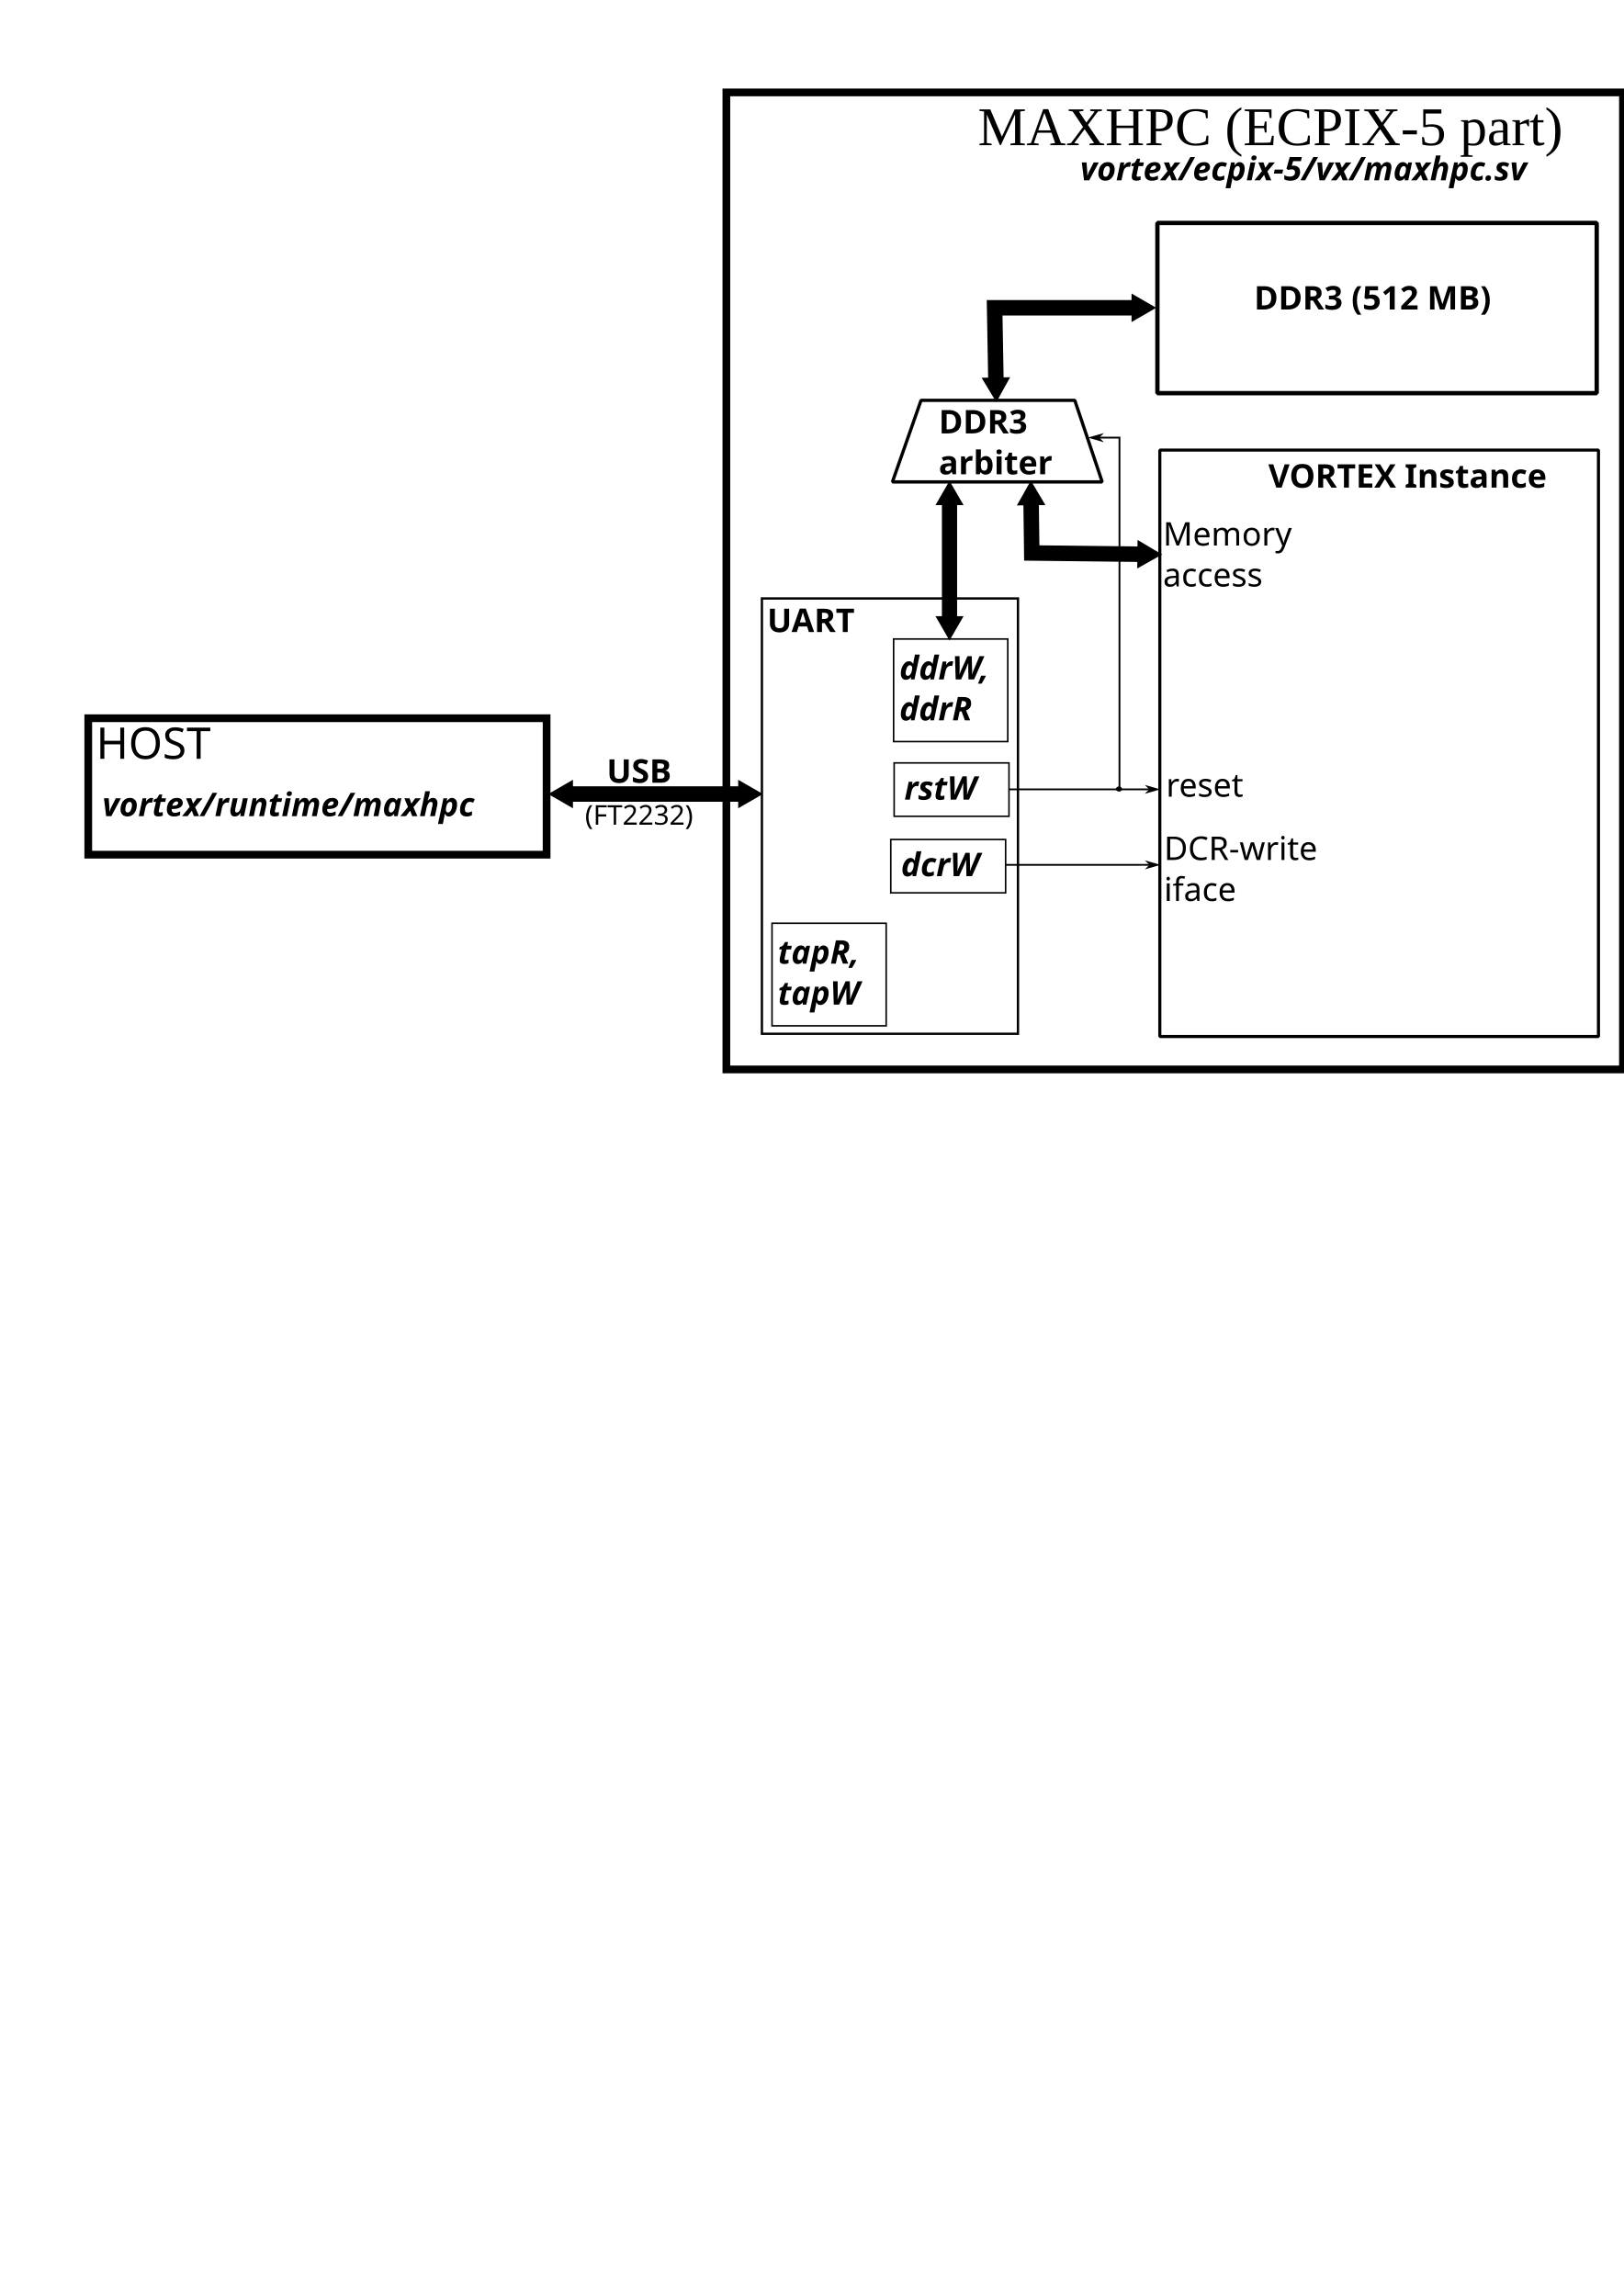
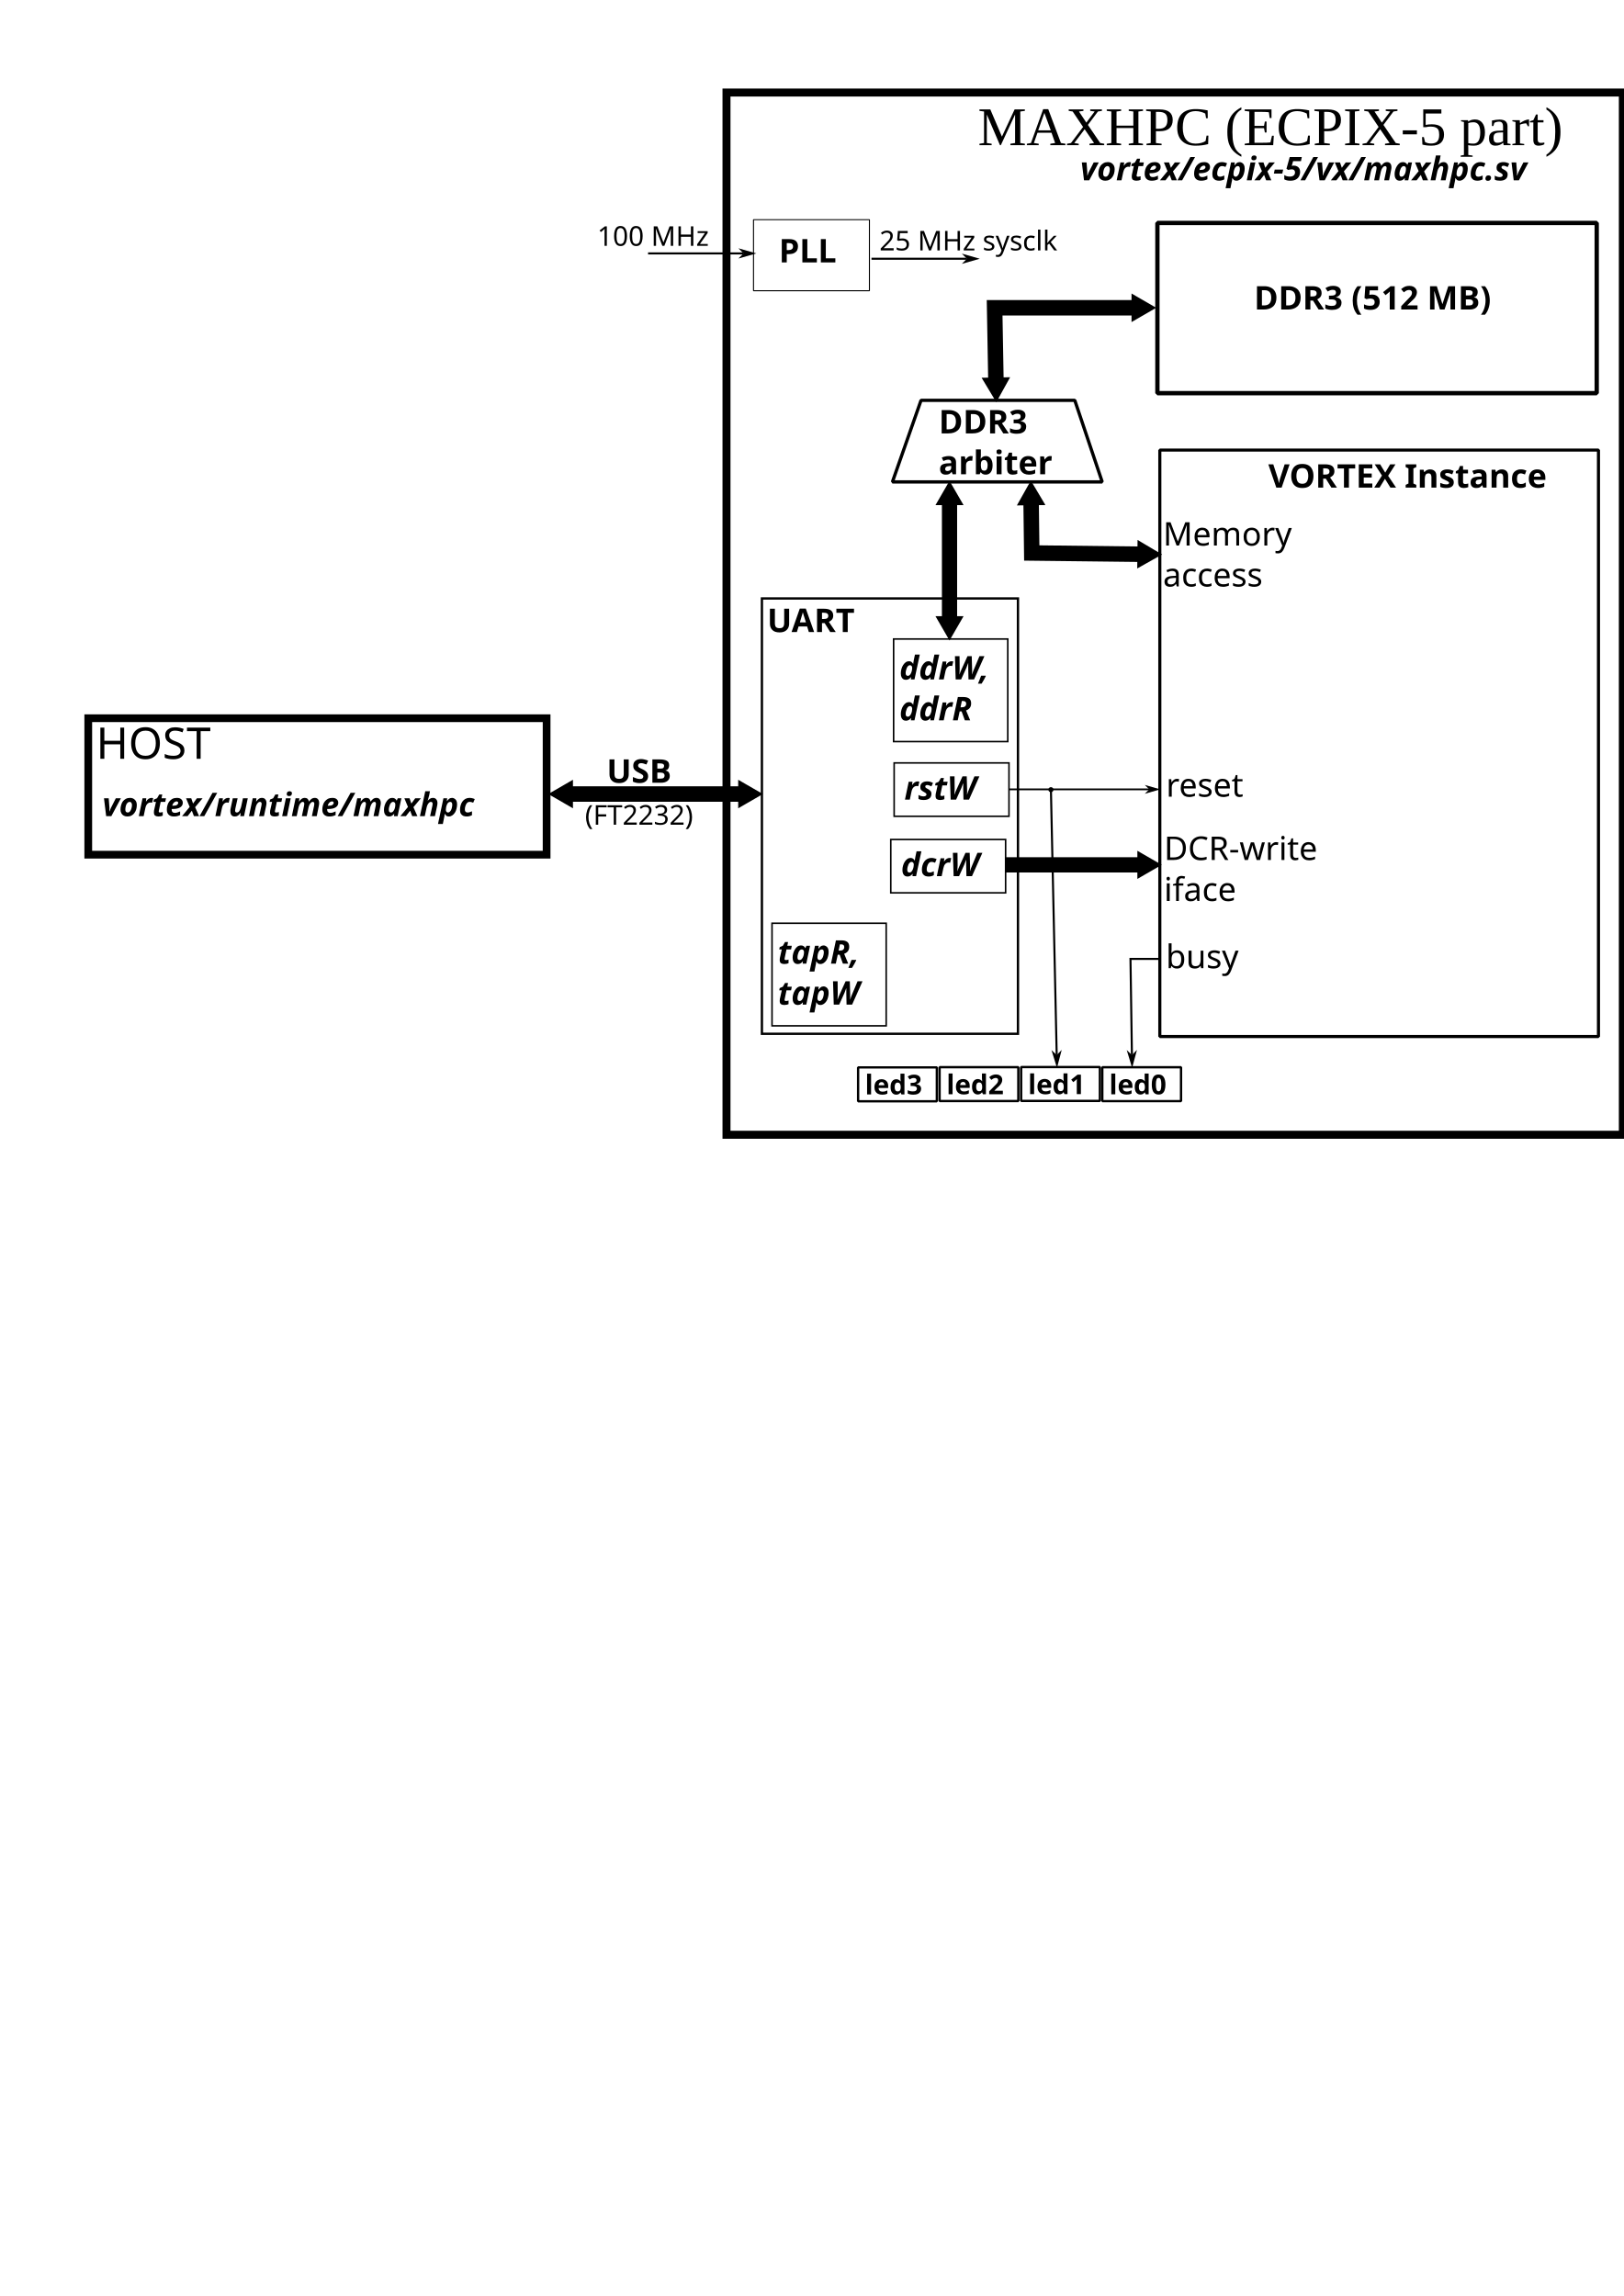
<svg xmlns="http://www.w3.org/2000/svg" width="210mm" height="297mm" viewBox="0 0 210 297" version="1.1" id="svg1">
  <defs id="defs1">
+     <marker style="overflow:visible" id="Dot" refX="0" refY="0" orient="auto" markerWidth="0.5" markerHeight="0.5" viewBox="0 0 1 1" preserveAspectRatio="xMidYMid">
+       <path transform="scale(0.5)" style="fill:context-stroke;fill-rule:evenodd;stroke:none" d="M 5,0 C 5,2.76 2.76,5 0,5 -2.76,5 -5,2.76 -5,0 c 0,-2.76 2.3,-5 5,-5 2.76,0 5,2.24 5,5 z" id="path17" />
+     </marker>
+     <marker style="overflow:visible" id="marker2" refX="0" refY="0" orient="auto-start-reverse" markerWidth="1" markerHeight="1" viewBox="0 0 1 1" preserveAspectRatio="xMidYMid">
+       <path style="fill:context-stroke;fill-rule:evenodd;stroke:none" d="M 0,0 5,-5 -12.5,0 5,5 Z" transform="scale(-0.5)" id="path2" />
+     </marker>
    <marker style="overflow:visible" id="DartArrow" refX="0" refY="0" orient="auto-start-reverse" markerWidth="1" markerHeight="1" viewBox="0 0 1 1" preserveAspectRatio="xMidYMid">
      <path style="fill:context-stroke;fill-rule:evenodd;stroke:none" d="M 0,0 5,-5 -12.5,0 5,5 Z" transform="scale(-0.5)" id="path6" />
    </marker>
    <marker style="overflow:visible" id="Triangle" refX="0" refY="0" orient="auto-start-reverse" markerWidth="0.3" markerHeight="0.3" viewBox="0 0 1 1" preserveAspectRatio="xMidYMid">
      <path transform="scale(0.5)" style="fill:context-stroke;fill-rule:evenodd;stroke:context-stroke;stroke-width:1pt" d="M 5.77,0 -2.88,5 V -5 Z" id="path135" />
    </marker>
    <linearGradient id="swatch40">
      <stop style="stop-color:#000000;stop-opacity:1;" offset="0" id="stop40" />
    </linearGradient>
    <filter style="color-interpolation-filters:sRGB;" height="1.4" width="1.4" y="-0.2" x="-0.2" id="filter58">
      <feGaussianBlur in="SourceAlpha" stdDeviation="0.3" result="blur1" id="feGaussianBlur54" />
      <feComposite in="SourceGraphic" in2="blur1" operator="out" result="composite1" id="feComposite54" />
      <feColorMatrix values="1 0 0 0 0 0 1 0 0 0 0 0 1 0 0 0 0 0 1 -0 " result="colormatrix1" id="feColorMatrix54" />
      <feGaussianBlur stdDeviation="0.01" result="blur2" id="feGaussianBlur55" />
      <feComposite in="blur2" in2="blur2" operator="over" result="composite2" id="feComposite55" />
      <feColorMatrix values="1 0 0 0 0 0 1 0 0 0 0 0 1 0 0 0 0 0 3.39 -0 " result="colormatrix2" id="feColorMatrix55" />
      <feGaussianBlur stdDeviation="0.12" result="blur3" id="feGaussianBlur56" />
      <feColorMatrix values="1 0 0 0 0 0 1 0 0 0 0 0 1 0 0 0 0 0 5 -1 " result="colormatrix3" id="feColorMatrix56" />
      <feFlood flood-opacity="1" flood-color="black" result="flood" id="feFlood56" />
      <feComposite in="flood" in2="colormatrix3" k2="1" operator="in" result="composite3" id="feComposite56" />
      <feComposite in="composite3" in2="colormatrix3" operator="out" result="composite4" id="feComposite57" />
      <feComposite in="composite4" in2="composite3" k2="1" k3="1" operator="arithmetic" result="composite5" id="feComposite58" />
    </filter>
-     <marker style="overflow:visible" id="DartArrow-8" refX="0" refY="0" orient="auto-start-reverse" markerWidth="1" markerHeight="1" viewBox="0 0 1 1" preserveAspectRatio="xMidYMid">
-       <path style="fill:context-stroke;fill-rule:evenodd;stroke:none" d="M 0,0 5,-5 -12.5,0 5,5 Z" transform="scale(-0.5)" id="path6-7" />
+     <marker style="overflow:visible" id="marker2-9" refX="0" refY="0" orient="auto-start-reverse" markerWidth="1" markerHeight="1" viewBox="0 0 1 1" preserveAspectRatio="xMidYMid">
+       <path style="fill:context-stroke;fill-rule:evenodd;stroke:none" d="M 0,0 5,-5 -12.5,0 5,5 Z" transform="scale(-0.5)" id="path2-3" />
    </marker>
  </defs>
  <g id="layer1">
    <text xml:space="preserve" style="font-style:italic;font-variant:normal;font-weight:bold;font-stretch:normal;font-size:4.233px;font-family:sans-serif;-inkscape-font-specification:'sans-serif Bold Italic';opacity:1;fill:#000000;fill-opacity:1;stroke:none;stroke-width:0.3;stroke-linecap:butt;stroke-miterlimit:3;stroke-dasharray:none;stroke-opacity:1" x="116.321" y="87.889" id="text62">
      <tspan id="tspan62" style="font-style:italic;font-variant:normal;font-weight:bold;font-stretch:normal;font-family:sans-serif;-inkscape-font-specification:'sans-serif Bold Italic';fill:#000000;fill-opacity:1;stroke:none;stroke-width:0.3" x="116.321" y="87.889">ddrW,</tspan>
      <tspan style="font-style:italic;font-variant:normal;font-weight:bold;font-stretch:normal;font-family:sans-serif;-inkscape-font-specification:'sans-serif Bold Italic';fill:#000000;fill-opacity:1;stroke:none;stroke-width:0.3" x="116.321" y="93.181" id="tspan64">ddrR</tspan>
    </text>
-     <rect style="opacity:1;fill:none;stroke:#000000;stroke-width:1;stroke-linecap:butt;stroke-linejoin:miter;stroke-miterlimit:3;stroke-dasharray:none;stroke-opacity:1" id="rect1" width="115.96" height="126.383" x="93.943" y="11.954" />
+     <rect style="opacity:1;fill:none;stroke:#000000;stroke-width:1.033;stroke-linecap:butt;stroke-linejoin:miter;stroke-miterlimit:3;stroke-dasharray:none;stroke-opacity:1" id="rect1" width="115.928" height="134.817" x="93.96" y="11.97" />
    <text xml:space="preserve" style="font-size:7.056px;opacity:1;fill:#000000ff;stroke:none;stroke-width:0.5;stroke-linecap:butt;stroke-linejoin:miter;stroke-miterlimit:0.1;stroke-dasharray:none;stroke-opacity:1" x="126.471" y="18.785" id="text2">
      <tspan id="tspan2" style="font-size:7.056px;fill:#000000ff;stroke:none;stroke-width:0.5;stroke-linecap:butt;stroke-linejoin:miter;stroke-miterlimit:0.1" x="126.471" y="18.785">MAXHPC (ECPIX-5 part)</tspan>
    </text>
    <rect style="opacity:1;fill:none;stroke:#000000;stroke-width:0.4;stroke-linecap:butt;stroke-linejoin:miter;stroke-miterlimit:0.1;stroke-dasharray:none;stroke-opacity:1" id="rect2" width="56.732" height="75.864" x="150.004" y="58.219" />
    <text xml:space="preserve" style="font-style:normal;font-variant:normal;font-weight:bold;font-stretch:normal;font-size:4.233px;font-family:sans-serif;-inkscape-font-specification:'sans-serif Bold';fill:#000000;fill-opacity:1;stroke:none;stroke-width:0.5;stroke-dasharray:none;stroke-opacity:1;stroke-miterlimit:0.1;stroke-linecap:butt;stroke-linejoin:miter;opacity:1" x="164.041" y="63.079" id="text3">
      <tspan id="tspan3" style="font-style:normal;font-variant:normal;font-weight:bold;font-stretch:normal;font-size:4.233px;font-family:sans-serif;-inkscape-font-specification:'sans-serif Bold';fill:#000000;fill-opacity:1;stroke:none;stroke-width:0.5;stroke-miterlimit:0.1;stroke-linecap:butt;stroke-linejoin:miter" x="164.041" y="63.079">VORTEX Instance</tspan>
    </text>
    <rect style="fill:none;fill-opacity:1;stroke:#000000;stroke-width:0.557;stroke-dasharray:none;stroke-opacity:1;stroke-miterlimit:0.1;stroke-linecap:butt;stroke-linejoin:miter;opacity:1" id="rect3" width="56.818" height="22.019" x="149.691" y="28.84" />
    <text xml:space="preserve" style="font-style:normal;font-variant:normal;font-weight:bold;font-stretch:normal;font-size:4.233px;font-family:sans-serif;-inkscape-font-specification:'sans-serif Bold';fill:#000000;fill-opacity:1;stroke:none;stroke-width:0.5;stroke-dasharray:none;stroke-opacity:1;stroke-miterlimit:0.1;stroke-linecap:butt;stroke-linejoin:miter;opacity:1" x="162.197" y="40.037" id="text4">
      <tspan id="tspan4" style="fill:#000000;fill-opacity:1;stroke:none;stroke-width:0.5;stroke-miterlimit:0.1;stroke-linecap:butt;stroke-linejoin:miter" x="162.197" y="40.037">DDR3 (512 MB)</tspan>
    </text>
    <path id="rect4" style="opacity:1;fill:none;stroke:#000000;stroke-width:0.422;stroke-miterlimit:0.1" d="m 119.121,51.787 h 19.886 l 3.546,10.551 h -27.132 z" />
    <path style="fill:none;fill-rule:evenodd;stroke:black;stroke-width:2;stroke-linecap:butt;stroke-linejoin:miter;stroke-dasharray:none;stroke-opacity:1;marker-start:url(#Triangle);marker-end:url(#Triangle)" d="m 128.818,49.895 -0.179,-10.081 h 18.771" id="path58" />
    <text xml:space="preserve" style="font-weight:bold;font-size:4.233px;font-family:sans-serif;-inkscape-font-specification:'sans-serif Bold';opacity:1;fill:#000000;fill-opacity:1;stroke:none;stroke-width:2;stroke-linecap:butt;stroke-miterlimit:3;stroke-dasharray:none;stroke-opacity:0.993" x="121.414" y="56.062" id="text58">
      <tspan id="tspan58" style="fill:#000000;fill-opacity:1;stroke:none;stroke-width:2" x="121.414" y="56.062">DDR3</tspan>
      <tspan style="fill:#000000;fill-opacity:1;stroke:none;stroke-width:2" x="121.414" y="61.354" id="tspan59">arbiter</tspan>
    </text>
    <text xml:space="preserve" style="font-style:normal;font-variant:normal;font-weight:bold;font-stretch:normal;font-size:4.233px;font-family:sans-serif;-inkscape-font-specification:'sans-serif Bold';opacity:1;fill:#000000;fill-opacity:1;stroke:none;stroke-width:0.5;stroke-linecap:butt;stroke-miterlimit:3;stroke-dasharray:none;stroke-opacity:0.993" x="99.219" y="81.756" id="text60">
      <tspan id="tspan60" style="font-style:normal;font-variant:normal;font-weight:bold;font-stretch:normal;font-size:4.233px;font-family:sans-serif;-inkscape-font-specification:'sans-serif Bold';fill:#000000;fill-opacity:1;stroke:none;stroke-width:0.5" x="99.219" y="81.756">UART</tspan>
    </text>
    <path style="fill:none;fill-rule:evenodd;stroke:black;stroke-width:2;stroke-linecap:butt;stroke-linejoin:miter;stroke-dasharray:none;stroke-opacity:1;marker-start:url(#Triangle);marker-end:url(#Triangle)" d="m 148.167,71.702 -14.726,-0.171 -0.091,-7.238" id="path61" />
    <rect style="opacity:1;fill:none;fill-opacity:1;stroke:#000000;stroke-width:0.3;stroke-linecap:butt;stroke-miterlimit:3;stroke-dasharray:none;stroke-opacity:1" id="rect61" width="33.115" height="56.314" x="98.542" y="77.413" />
    <rect style="opacity:1;fill:none;fill-opacity:1;stroke:#000000;stroke-width:0.2;stroke-linecap:butt;stroke-miterlimit:3;stroke-dasharray:none;stroke-opacity:1" id="rect62" width="14.766" height="13.269" x="115.574" y="82.658" />
    <path style="fill:none;fill-rule:evenodd;stroke:black;stroke-width:1.966;stroke-linecap:butt;stroke-linejoin:miter;stroke-dasharray:none;stroke-opacity:1;marker-start:url(#Triangle);marker-end:url(#Triangle)" d="M 122.805,80.756 V 64.294" id="path64" />
    <text xml:space="preserve" style="font-style:normal;font-variant:normal;font-weight:normal;font-stretch:normal;font-size:4.233px;font-family:sans-serif;-inkscape-font-specification:sans-serif;opacity:1;fill:#000000;fill-opacity:1;stroke:none;stroke-width:2;stroke-linecap:butt;stroke-miterlimit:3;stroke-dasharray:none;stroke-opacity:1" x="150.422" y="70.567" id="text65">
      <tspan id="tspan65" style="font-style:normal;font-variant:normal;font-weight:normal;font-stretch:normal;font-family:sans-serif;-inkscape-font-specification:sans-serif;stroke-width:2" x="150.422" y="70.567">Memory</tspan>
      <tspan style="font-style:normal;font-variant:normal;font-weight:normal;font-stretch:normal;font-family:sans-serif;-inkscape-font-specification:sans-serif;stroke-width:2" x="150.422" y="75.859" id="tspan66">access</tspan>
    </text>
    <text xml:space="preserve" style="font-style:italic;font-variant:normal;font-weight:bold;font-stretch:normal;font-size:4.233px;font-family:sans-serif;-inkscape-font-specification:'sans-serif Bold Italic';fill:#000000;fill-opacity:1;stroke:none;stroke-width:0.3;stroke-linecap:butt;stroke-miterlimit:3;stroke-dasharray:none;stroke-opacity:1" x="116.963" y="103.434" id="text62-1">
      <tspan style="font-style:italic;font-variant:normal;font-weight:bold;font-stretch:normal;font-family:sans-serif;-inkscape-font-specification:'sans-serif Bold Italic';fill:#000000;fill-opacity:1;stroke:none;stroke-width:0.3" x="116.963" y="103.434" id="tspan64-7">rstW</tspan>
    </text>
    <rect style="fill:none;fill-opacity:1;stroke:#000000;stroke-width:0.2;stroke-linecap:butt;stroke-miterlimit:3;stroke-dasharray:none;stroke-opacity:1" id="rect62-0" width="14.853" height="6.902" x="115.643" y="98.688" />
    <path style="fill:none;fill-rule:evenodd;stroke:black;stroke-width:0.229;stroke-linecap:butt;stroke-linejoin:miter;stroke-dasharray:none;stroke-opacity:1;marker-end:url(#DartArrow)" d="m 130.44,102.108 h 18.192" id="path67" />
-     <ellipse style="opacity:1;fill:#000000;fill-opacity:1;stroke:none;stroke-width:0.3;stroke-linecap:butt;stroke-miterlimit:3;stroke-dasharray:none;stroke-opacity:1" id="path68" cx="144.727" cy="102.063" rx="0.397" ry="0.331" />
-     <path style="fill:none;fill-rule:evenodd;stroke:black;stroke-width:0.238px;stroke-linecap:butt;stroke-linejoin:miter;stroke-opacity:1;marker-end:url(#DartArrow)" d="M 144.786,102.002 V 56.609 h -2.607" id="path69" />
    <text xml:space="preserve" style="font-style:normal;font-variant:normal;font-weight:normal;font-stretch:normal;font-size:4.233px;font-family:sans-serif;-inkscape-font-specification:sans-serif;opacity:1;fill:#000000;fill-opacity:1;stroke:none;stroke-width:0.3;stroke-linecap:butt;stroke-miterlimit:3;stroke-dasharray:none;stroke-opacity:1" x="150.813" y="103.055" id="text69">
      <tspan id="tspan69" style="font-size:4.233px;stroke-width:0.3" x="150.813" y="103.055">reset</tspan>
    </text>
    <text xml:space="preserve" style="font-style:italic;font-variant:normal;font-weight:bold;font-stretch:normal;font-size:4.233px;font-family:sans-serif;-inkscape-font-specification:'sans-serif Bold Italic';fill:#000000;fill-opacity:1;stroke:none;stroke-width:0.3;stroke-linecap:butt;stroke-miterlimit:3;stroke-dasharray:none;stroke-opacity:1" x="116.527" y="113.339" id="text62-1-0">
      <tspan style="font-style:italic;font-variant:normal;font-weight:bold;font-stretch:normal;font-family:sans-serif;-inkscape-font-specification:'sans-serif Bold Italic';fill:#000000;fill-opacity:1;stroke:none;stroke-width:0.3" x="116.527" y="113.339" id="tspan64-7-6">dcrW</tspan>
    </text>
    <rect style="fill:none;fill-opacity:1;stroke:#000000;stroke-width:0.2;stroke-linecap:butt;stroke-miterlimit:3;stroke-dasharray:none;stroke-opacity:1" id="rect62-0-2" width="14.853" height="6.902" x="115.207" y="108.593" />
-     <path style="fill:none;fill-rule:evenodd;stroke:black;stroke-width:0.231;stroke-linecap:butt;stroke-linejoin:miter;stroke-dasharray:none;stroke-opacity:1;marker-end:url(#DartArrow-8)" d="M 130.031,111.873 H 148.653" id="path67-2" />
+     <path style="fill:none;fill-rule:evenodd;stroke:black;stroke-width:1.973;stroke-linecap:butt;stroke-linejoin:miter;stroke-dasharray:none;stroke-opacity:1;marker-end:url(#Triangle)" d="m 130.031,111.873 h 18.118" id="path67-2" />
    <text xml:space="preserve" style="font-style:normal;font-variant:normal;font-weight:normal;font-stretch:normal;font-size:4.233px;font-family:sans-serif;-inkscape-font-specification:sans-serif;opacity:1;fill:#000000;fill-opacity:1;stroke:none;stroke-width:0.2;stroke-linecap:butt;stroke-miterlimit:3;stroke-dasharray:none;stroke-opacity:1" x="150.545" y="111.246" id="text70">
      <tspan id="tspan70" style="stroke-width:0.2" x="150.545" y="111.246">DCR-write</tspan>
      <tspan style="stroke-width:0.2" x="150.545" y="116.538" id="tspan71">iface</tspan>
    </text>
    <text xml:space="preserve" style="font-style:italic;font-variant:normal;font-weight:bold;font-stretch:normal;font-size:4.233px;font-family:sans-serif;-inkscape-font-specification:'sans-serif Bold Italic';fill:#000000;fill-opacity:1;stroke:none;stroke-width:0.3;stroke-linecap:butt;stroke-miterlimit:3;stroke-dasharray:none;stroke-opacity:1" x="100.595" y="124.659" id="text62-7">
      <tspan id="tspan62-5" style="font-style:italic;font-variant:normal;font-weight:bold;font-stretch:normal;font-family:sans-serif;-inkscape-font-specification:'sans-serif Bold Italic';fill:#000000;fill-opacity:1;stroke:none;stroke-width:0.3" x="100.595" y="124.659">tapR,</tspan>
      <tspan style="font-style:italic;font-variant:normal;font-weight:bold;font-stretch:normal;font-family:sans-serif;-inkscape-font-specification:'sans-serif Bold Italic';fill:#000000;fill-opacity:1;stroke:none;stroke-width:0.3" x="100.595" y="129.95" id="tspan64-9">tapW</tspan>
    </text>
    <rect style="fill:none;fill-opacity:1;stroke:#000000;stroke-width:0.2;stroke-linecap:butt;stroke-miterlimit:3;stroke-dasharray:none;stroke-opacity:1" id="rect62-2" width="14.766" height="13.269" x="99.848" y="119.427" />
    <rect style="opacity:1;fill:none;fill-opacity:1;stroke:#000000;stroke-width:1;stroke-linecap:butt;stroke-miterlimit:3;stroke-dasharray:none;stroke-opacity:1" id="rect71" width="59.28" height="17.652" x="11.415" y="92.906" />
    <text xml:space="preserve" style="font-style:normal;font-variant:normal;font-weight:normal;font-stretch:normal;font-size:5.644px;font-family:sans-serif;-inkscape-font-specification:sans-serif;opacity:1;fill:#000000;fill-opacity:1;stroke:none;stroke-width:1;stroke-linecap:butt;stroke-miterlimit:3;stroke-dasharray:none;stroke-opacity:1" x="12.435" y="98.16" id="text72">
      <tspan id="tspan72" style="font-size:5.644px;fill:#000000;fill-opacity:1;stroke:none;stroke-width:1" x="12.435" y="98.16">HOST</tspan>
    </text>
    <text xml:space="preserve" style="font-style:italic;font-variant:normal;font-weight:bold;font-stretch:normal;font-size:4.233px;font-family:sans-serif;-inkscape-font-specification:'sans-serif Bold Italic';opacity:1;fill:#000000;fill-opacity:1;stroke:none;stroke-width:1;stroke-linecap:butt;stroke-miterlimit:3;stroke-dasharray:none;stroke-opacity:1" x="13.229" y="105.569" id="text73">
      <tspan id="tspan73" style="font-style:italic;font-variant:normal;font-weight:bold;font-stretch:normal;font-size:4.233px;font-family:sans-serif;-inkscape-font-specification:'sans-serif Bold Italic';stroke-width:1" x="13.229" y="105.569">vortex/runtime/maxhpc</tspan>
    </text>
    <path style="display:inline;fill:none;fill-rule:evenodd;stroke:black;stroke-width:2;stroke-linecap:butt;stroke-linejoin:miter;stroke-dasharray:none;stroke-opacity:1;marker-start:url(#Triangle);marker-end:url(#Triangle)" d="M 73.039,102.712 H 96.538" id="path73" />
    <text xml:space="preserve" style="font-style:normal;font-variant:normal;font-weight:bold;font-stretch:normal;font-size:4.233px;font-family:sans-serif;-inkscape-font-specification:'sans-serif Bold';opacity:1;fill:#000000;fill-opacity:1;stroke:none;stroke-width:2;stroke-linecap:butt;stroke-miterlimit:3;stroke-dasharray:none;stroke-opacity:1" x="78.47" y="101.247" id="text74">
      <tspan id="tspan74" style="font-style:normal;font-variant:normal;font-weight:bold;font-stretch:normal;font-family:sans-serif;-inkscape-font-specification:'sans-serif Bold';stroke-width:2" x="78.47" y="101.247">USB</tspan>
    </text>
    <text xml:space="preserve" style="font-style:normal;font-variant:normal;font-weight:normal;font-stretch:normal;font-size:3.528px;font-family:sans-serif;-inkscape-font-specification:sans-serif;opacity:1;fill:#000000;fill-opacity:1;stroke:none;stroke-width:2;stroke-linecap:butt;stroke-miterlimit:3;stroke-dasharray:none;stroke-opacity:1" x="75.658" y="106.678" id="text75">
      <tspan id="tspan75" style="font-style:normal;font-variant:normal;font-weight:normal;font-stretch:normal;font-size:3.528px;font-family:sans-serif;-inkscape-font-specification:sans-serif;stroke-width:2" x="75.658" y="106.678">(FT2232)</tspan>
    </text>
    <text xml:space="preserve" style="font-style:italic;font-variant:normal;font-weight:bold;font-stretch:normal;font-size:4.233px;font-family:sans-serif;-inkscape-font-specification:'sans-serif Bold Italic';fill:#000000;fill-opacity:1;stroke:none;stroke-width:1;stroke-linecap:butt;stroke-miterlimit:3;stroke-dasharray:none;stroke-opacity:1" x="139.698" y="23.325" id="text73-7">
      <tspan id="tspan73-3" style="font-style:italic;font-variant:normal;font-weight:bold;font-stretch:normal;font-size:4.233px;font-family:sans-serif;-inkscape-font-specification:'sans-serif Bold Italic';stroke-width:1" x="139.698" y="23.325">vortex/ecpix-5/vx/maxhpc.sv</tspan>
    </text>
+     <rect style="fill:none;fill-opacity:1;stroke:#000000;stroke-width:0.133;stroke-linecap:butt;stroke-linejoin:miter;stroke-miterlimit:0.1;stroke-dasharray:none;stroke-opacity:1" id="rect3-5" width="14.99" height="9.19" x="97.455" y="28.418" />
+     <text xml:space="preserve" style="font-style:normal;font-variant:normal;font-weight:bold;font-stretch:normal;font-size:4.233px;font-family:sans-serif;-inkscape-font-specification:'sans-serif Bold';fill:#000000;fill-opacity:1;stroke:none;stroke-width:0.5;stroke-linecap:butt;stroke-linejoin:miter;stroke-miterlimit:0.1;stroke-dasharray:none;stroke-opacity:1" x="100.74" y="33.948" id="text4-3">
+       <tspan id="tspan4-5" style="fill:#000000;fill-opacity:1;stroke:none;stroke-width:0.5;stroke-linecap:butt;stroke-linejoin:miter;stroke-miterlimit:0.1" x="100.74" y="33.948">PLL</tspan>
+     </text>
+     <path style="fill:none;fill-rule:evenodd;stroke:black;stroke-width:0.265px;stroke-linecap:butt;stroke-linejoin:miter;stroke-opacity:1;marker-end:url(#marker2)" d="M 83.816,32.78 H 96.164" id="path1" />
+     <text xml:space="preserve" style="font-style:normal;font-variant:normal;font-weight:normal;font-stretch:normal;font-size:3.528px;font-family:sans-serif;-inkscape-font-specification:sans-serif;fill:#000000;fill-opacity:1;stroke:none;stroke-width:0.3;stroke-linecap:butt;stroke-miterlimit:3;stroke-dasharray:none;stroke-opacity:1" x="77.235" y="31.799" id="text69-1">
+       <tspan id="tspan69-2" style="font-size:3.528px;stroke-width:0.3" x="77.235" y="31.799">100 MHz</tspan>
+     </text>
+     <path style="fill:none;fill-rule:evenodd;stroke:black;stroke-width:0.265px;stroke-linecap:butt;stroke-linejoin:miter;stroke-opacity:1;marker-end:url(#marker2-9)" d="m 112.713,33.47 h 12.348" id="path1-0" />
+     <text xml:space="preserve" style="font-style:normal;font-variant:normal;font-weight:normal;font-stretch:normal;font-size:3.528px;font-family:sans-serif;-inkscape-font-specification:sans-serif;fill:#000000;fill-opacity:1;stroke:none;stroke-width:0.3;stroke-linecap:butt;stroke-miterlimit:3;stroke-dasharray:none;stroke-opacity:1" x="113.736" y="32.388" id="text69-1-1">
+       <tspan id="tspan69-2-8" style="font-size:3.528px;stroke-width:0.3" x="113.736" y="32.388">25 MHz sysclk</tspan>
+     </text>
+     <rect style="fill:none;fill-opacity:1;stroke:#000000;stroke-width:0.3;stroke-linecap:butt;stroke-linejoin:miter;stroke-miterlimit:0.1;stroke-dasharray:none;stroke-opacity:1" id="rect3-5-0" width="10.183" height="4.383" x="110.983" y="138.073" />
+     <text xml:space="preserve" style="font-style:normal;font-variant:normal;font-weight:bold;font-stretch:normal;font-size:3.528px;font-family:sans-serif;-inkscape-font-specification:'sans-serif Bold';fill:#000000;fill-opacity:1;stroke:none;stroke-width:0.5;stroke-linecap:butt;stroke-linejoin:miter;stroke-miterlimit:0.1;stroke-dasharray:none;stroke-opacity:1" x="111.865" y="141.574" id="text4-3-2">
+       <tspan id="tspan4-5-3" style="font-size:3.528px;fill:#000000;fill-opacity:1;stroke:none;stroke-width:0.5;stroke-linecap:butt;stroke-linejoin:miter;stroke-miterlimit:0.1" x="111.865" y="141.574">led3</tspan>
+     </text>
+     <rect style="fill:none;fill-opacity:1;stroke:#000000;stroke-width:0.3;stroke-linecap:butt;stroke-linejoin:miter;stroke-miterlimit:0.1;stroke-dasharray:none;stroke-opacity:1" id="rect3-5-0-2" width="10.183" height="4.383" x="121.521" y="138.043" />
+     <text xml:space="preserve" style="font-style:normal;font-variant:normal;font-weight:bold;font-stretch:normal;font-size:3.528px;font-family:sans-serif;-inkscape-font-specification:'sans-serif Bold';fill:#000000;fill-opacity:1;stroke:none;stroke-width:0.5;stroke-linecap:butt;stroke-linejoin:miter;stroke-miterlimit:0.1;stroke-dasharray:none;stroke-opacity:1" x="122.403" y="141.544" id="text4-3-2-2">
+       <tspan id="tspan4-5-3-8" style="font-size:3.528px;fill:#000000;fill-opacity:1;stroke:none;stroke-width:0.5;stroke-linecap:butt;stroke-linejoin:miter;stroke-miterlimit:0.1" x="122.403" y="141.544">led2</tspan>
+     </text>
+     <rect style="fill:none;fill-opacity:1;stroke:#000000;stroke-width:0.3;stroke-linecap:butt;stroke-linejoin:miter;stroke-miterlimit:0.1;stroke-dasharray:none;stroke-opacity:1" id="rect3-5-0-2-9" width="10.183" height="4.383" x="132.069" y="138.027" />
+     <text xml:space="preserve" style="font-style:normal;font-variant:normal;font-weight:bold;font-stretch:normal;font-size:3.528px;font-family:sans-serif;-inkscape-font-specification:'sans-serif Bold';fill:#000000;fill-opacity:1;stroke:none;stroke-width:0.5;stroke-linecap:butt;stroke-linejoin:miter;stroke-miterlimit:0.1;stroke-dasharray:none;stroke-opacity:1" x="132.951" y="141.528" id="text4-3-2-2-7">
+       <tspan id="tspan4-5-3-8-3" style="font-size:3.528px;fill:#000000;fill-opacity:1;stroke:none;stroke-width:0.5;stroke-linecap:butt;stroke-linejoin:miter;stroke-miterlimit:0.1" x="132.951" y="141.528">led1</tspan>
+     </text>
+     <rect style="fill:none;fill-opacity:1;stroke:#000000;stroke-width:0.3;stroke-linecap:butt;stroke-linejoin:miter;stroke-miterlimit:0.1;stroke-dasharray:none;stroke-opacity:1" id="rect3-5-0-2-9-6" width="10.183" height="4.383" x="142.565" y="138.054" />
+     <text xml:space="preserve" style="font-style:normal;font-variant:normal;font-weight:bold;font-stretch:normal;font-size:3.528px;font-family:sans-serif;-inkscape-font-specification:'sans-serif Bold';fill:#000000;fill-opacity:1;stroke:none;stroke-width:0.5;stroke-linecap:butt;stroke-linejoin:miter;stroke-miterlimit:0.1;stroke-dasharray:none;stroke-opacity:1" x="143.447" y="141.555" id="text4-3-2-2-7-1">
+       <tspan id="tspan4-5-3-8-3-2" style="font-size:3.528px;fill:#000000;fill-opacity:1;stroke:none;stroke-width:0.5;stroke-linecap:butt;stroke-linejoin:miter;stroke-miterlimit:0.1" x="143.447" y="141.555">led0</tspan>
+     </text>
+     <text xml:space="preserve" style="font-style:normal;font-variant:normal;font-weight:normal;font-stretch:normal;font-size:4.233px;font-family:sans-serif;-inkscape-font-specification:sans-serif;fill:#000000;fill-opacity:1;stroke:none;stroke-width:0.3;stroke-linecap:butt;stroke-miterlimit:3;stroke-dasharray:none;stroke-opacity:1" x="150.789" y="125.246" id="text69-9">
+       <tspan id="tspan69-4" style="font-size:4.233px;stroke-width:0.3" x="150.789" y="125.246">busy</tspan>
+     </text>
+     <path style="fill:none;fill-rule:evenodd;stroke:black;stroke-width:0.265px;stroke-linecap:butt;stroke-linejoin:miter;stroke-opacity:1;marker-start:url(#Dot);marker-end:url(#marker2)" d="m 135.92,102.15 0.748,34.331" id="path7" />
+     <path style="fill:none;fill-rule:evenodd;stroke:black;stroke-width:0.265px;stroke-linecap:butt;stroke-linejoin:miter;stroke-opacity:1;marker-end:url(#marker2)" d="m 150.139,124.04 h -3.929 l 0.187,12.441" id="path9" />
  </g>
</svg>
